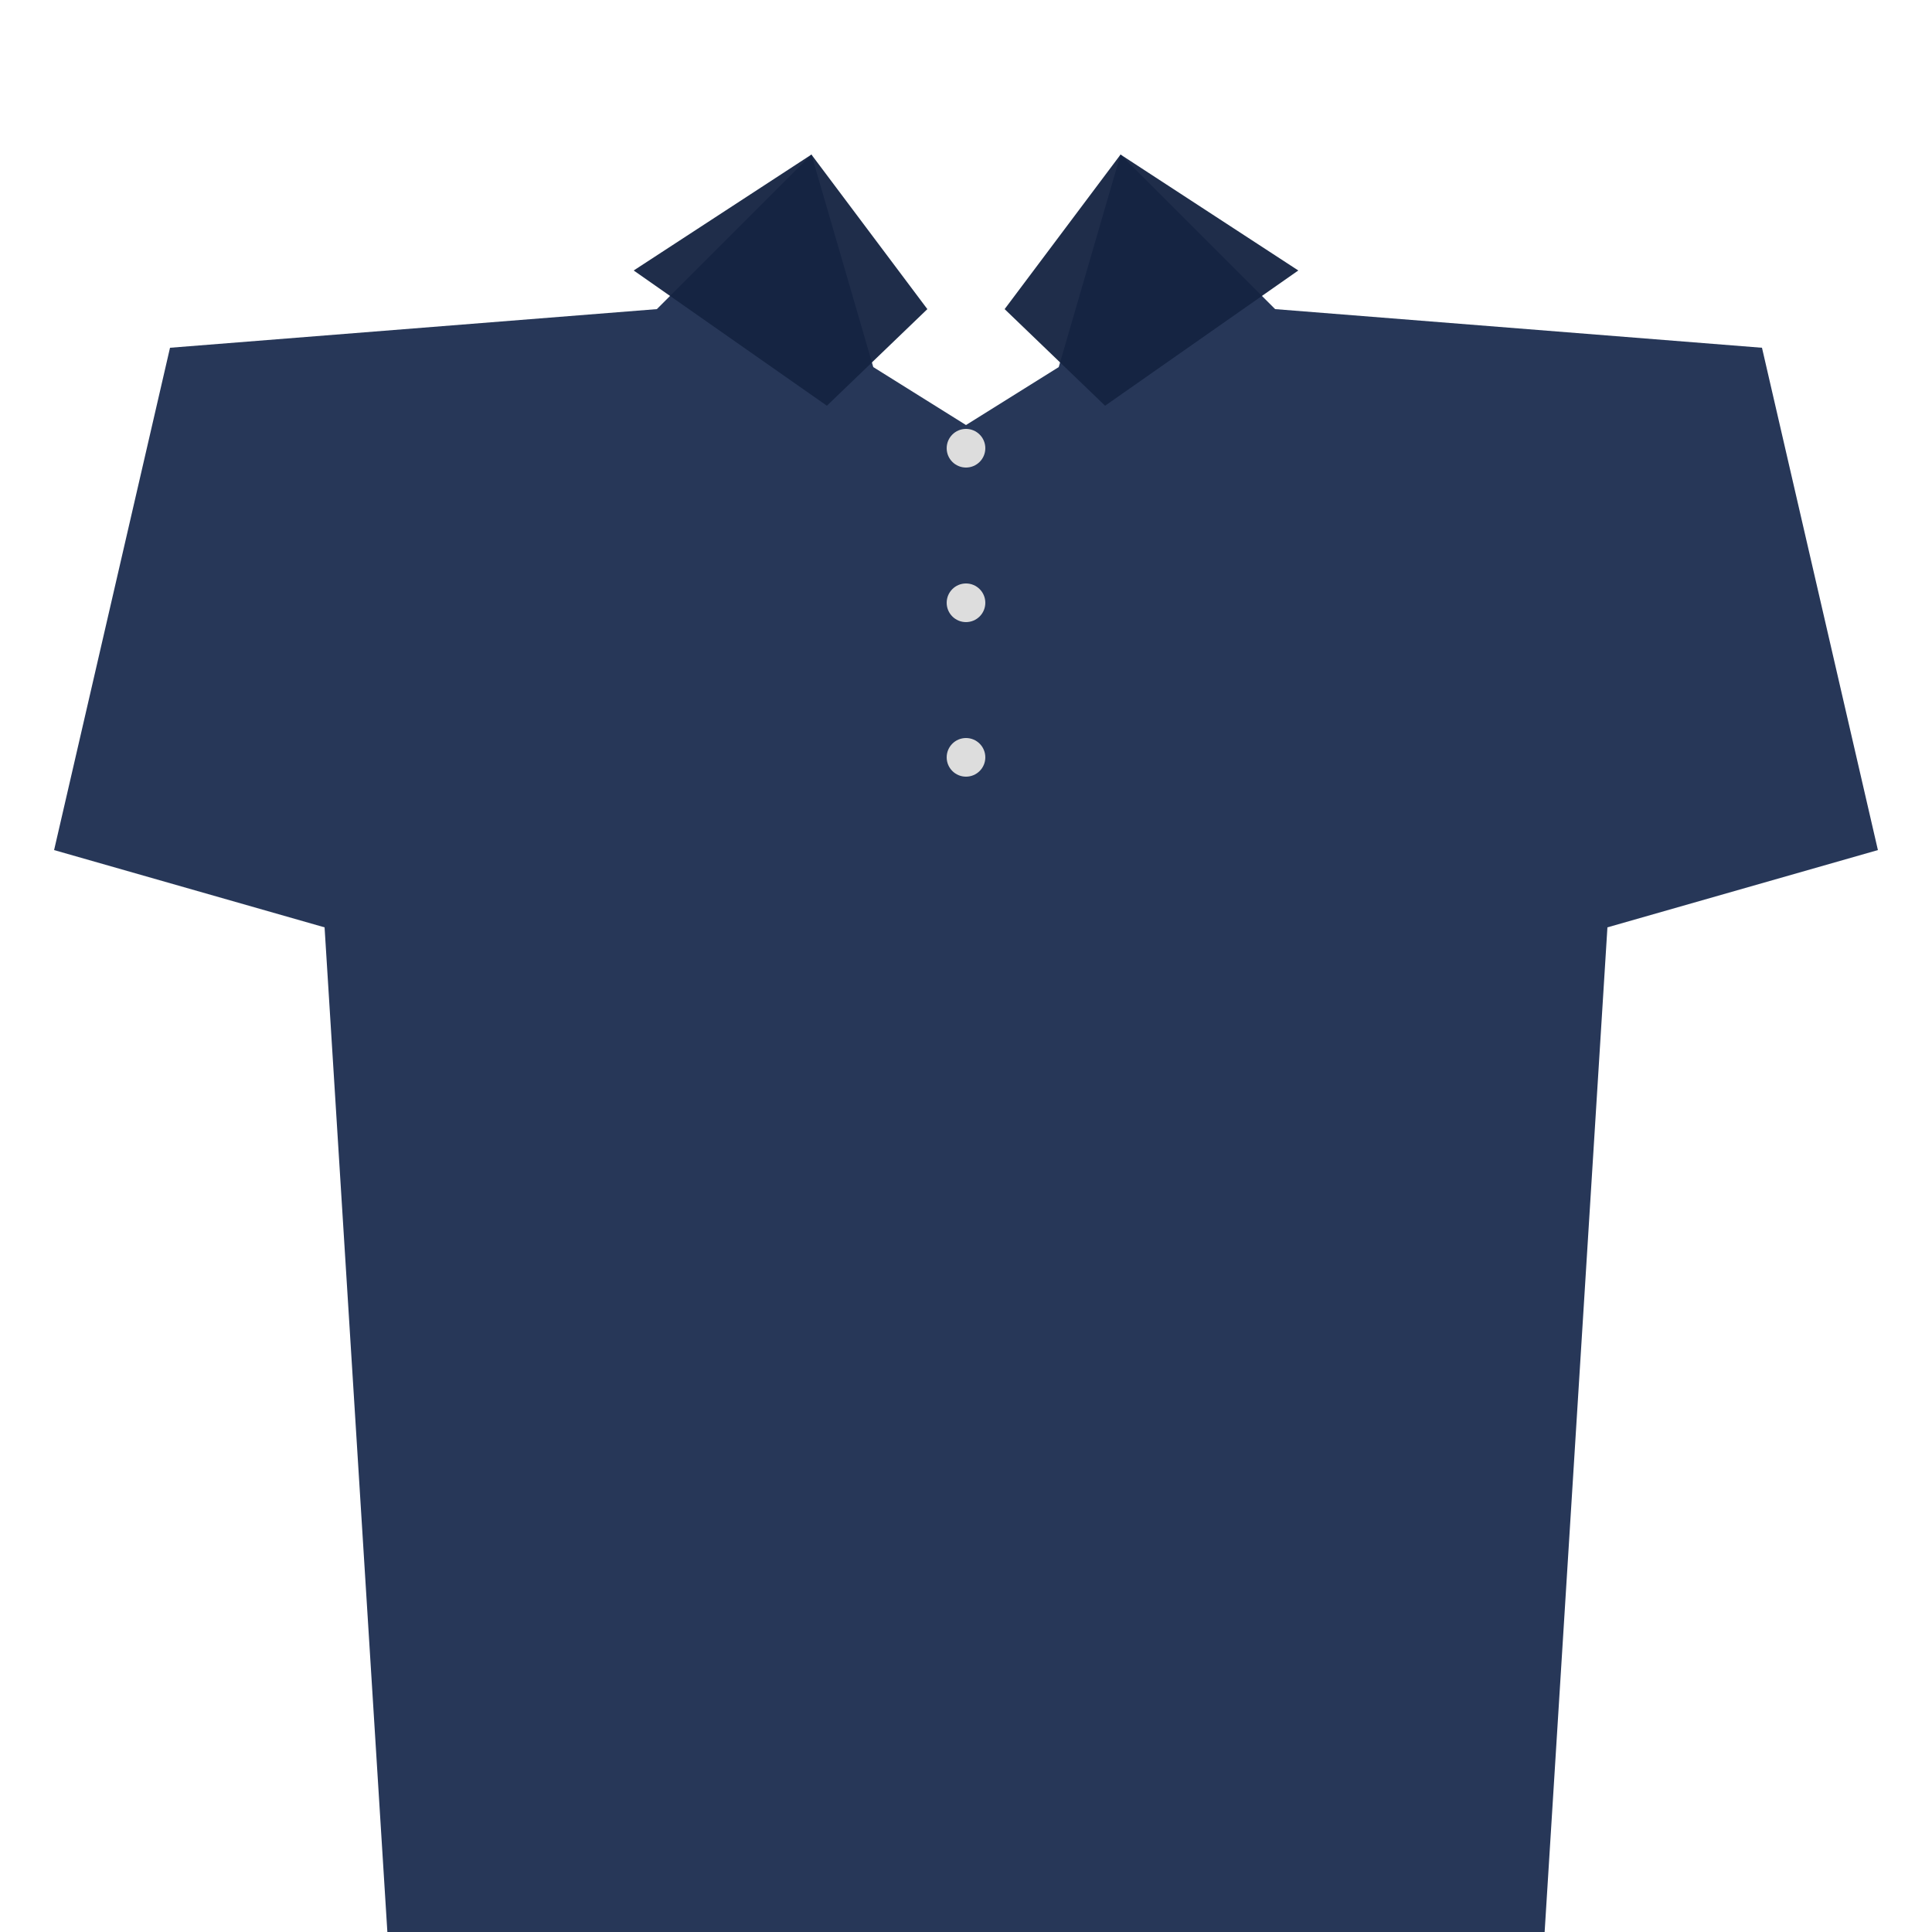
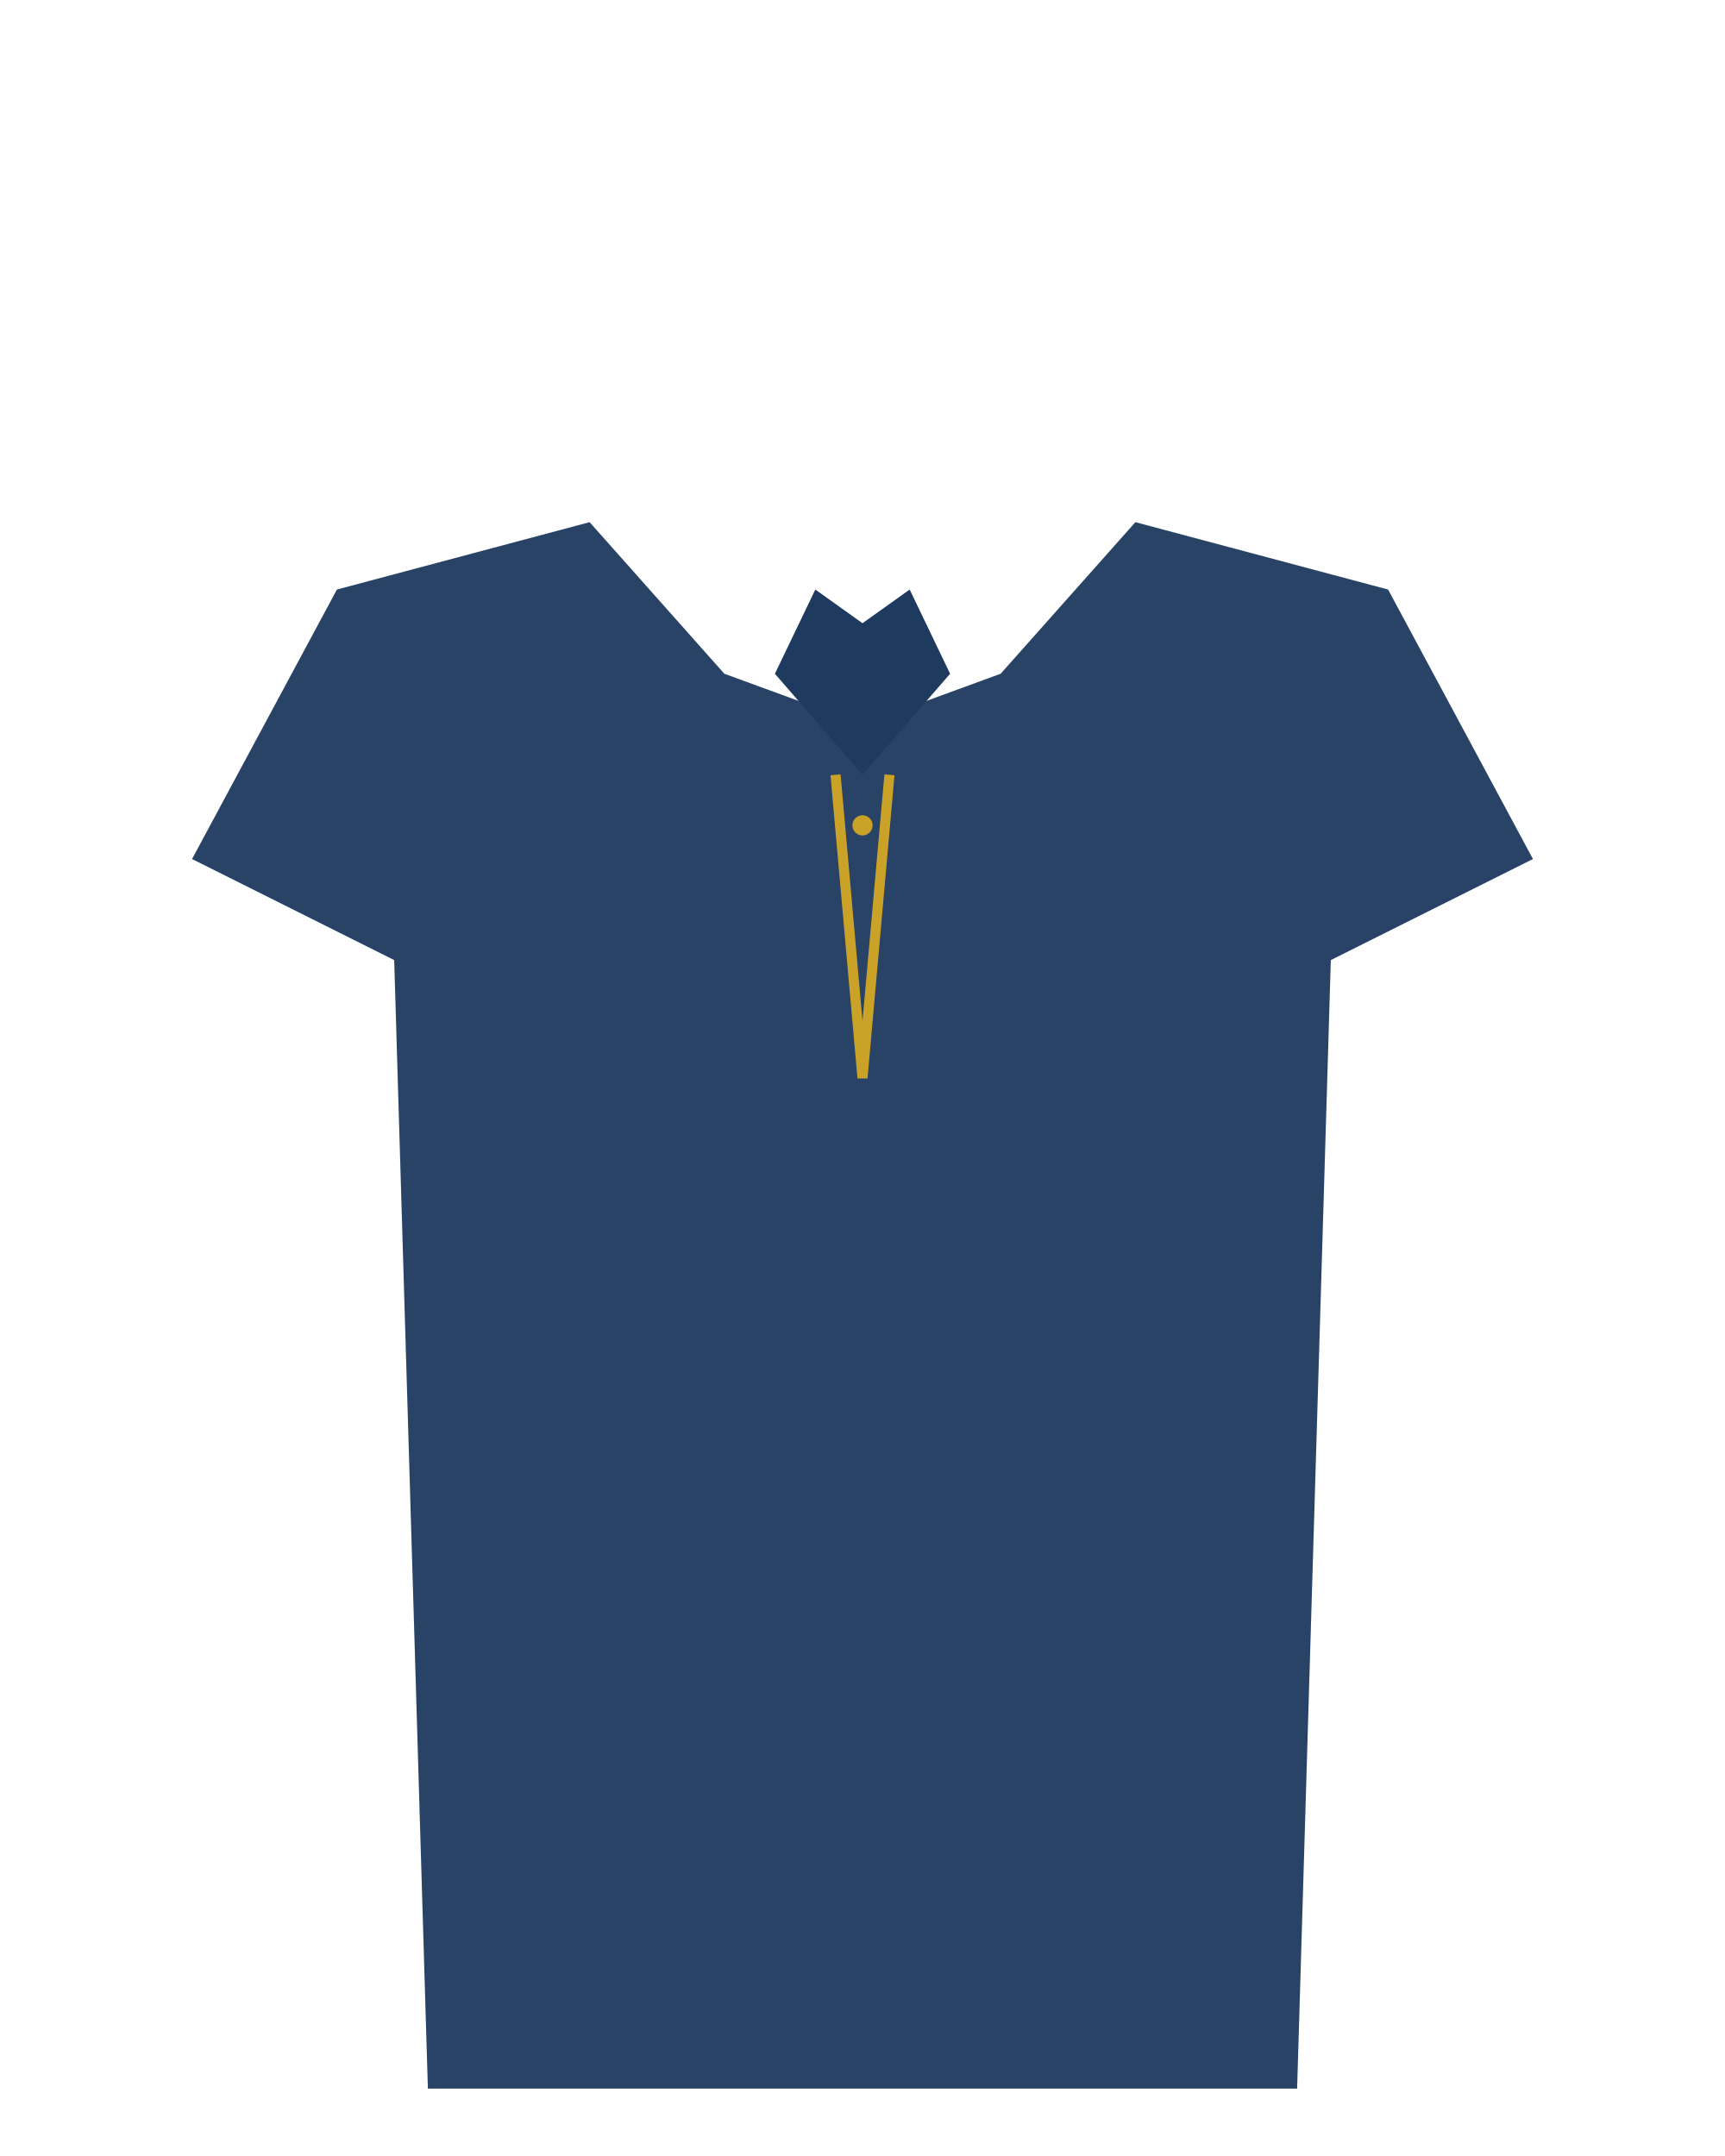
- <svg xmlns="http://www.w3.org/2000/svg" width="96" height="96" viewBox="40 60 432 500">
-   <path d="M216 100 L176 140 L50 150 L20 280 L90 300 L110 620 L402 620 L422 300 L492 280 L462 150 L336 140 L296 100 L280 155 L256 170 L232 155 Z" fill="#1c2d50" opacity="0.95" />
-   <path d="M216 100 L246 140 L220 165 L170 130 Z" fill="#142341" opacity="0.95" />
-   <path d="M296 100 L266 140 L292 165 L342 130 Z" fill="#142341" opacity="0.95" />
-   <circle cx="256" cy="176" r="5" fill="#ddd" />
-   <circle cx="256" cy="216" r="5" fill="#ddd" />
-   <circle cx="256" cy="256" r="5" fill="#ddd" />
+ <svg xmlns="http://www.w3.org/2000/svg" width="512" height="640" viewBox="0 0 512 640">
+   <path d="M100 175 L175 155 L215 200 L256 215 L297 200 L337 155 L412 175 L455 255 L395 285 L385 620 L127 620 L117 285 L57 255 Z" fill="#1e3a5f" opacity="0.95" />
+   <path d="M230 200 L256 230 L282 200 L270 175 L256 185 L242 175 Z" fill="#1e3a5f" />
+   <path d="M248 230 L256 320 L264 230" fill="none" stroke="#c9a227" stroke-width="3" />
+   <circle cx="256" cy="245" r="3" fill="#c9a227" />
</svg>
